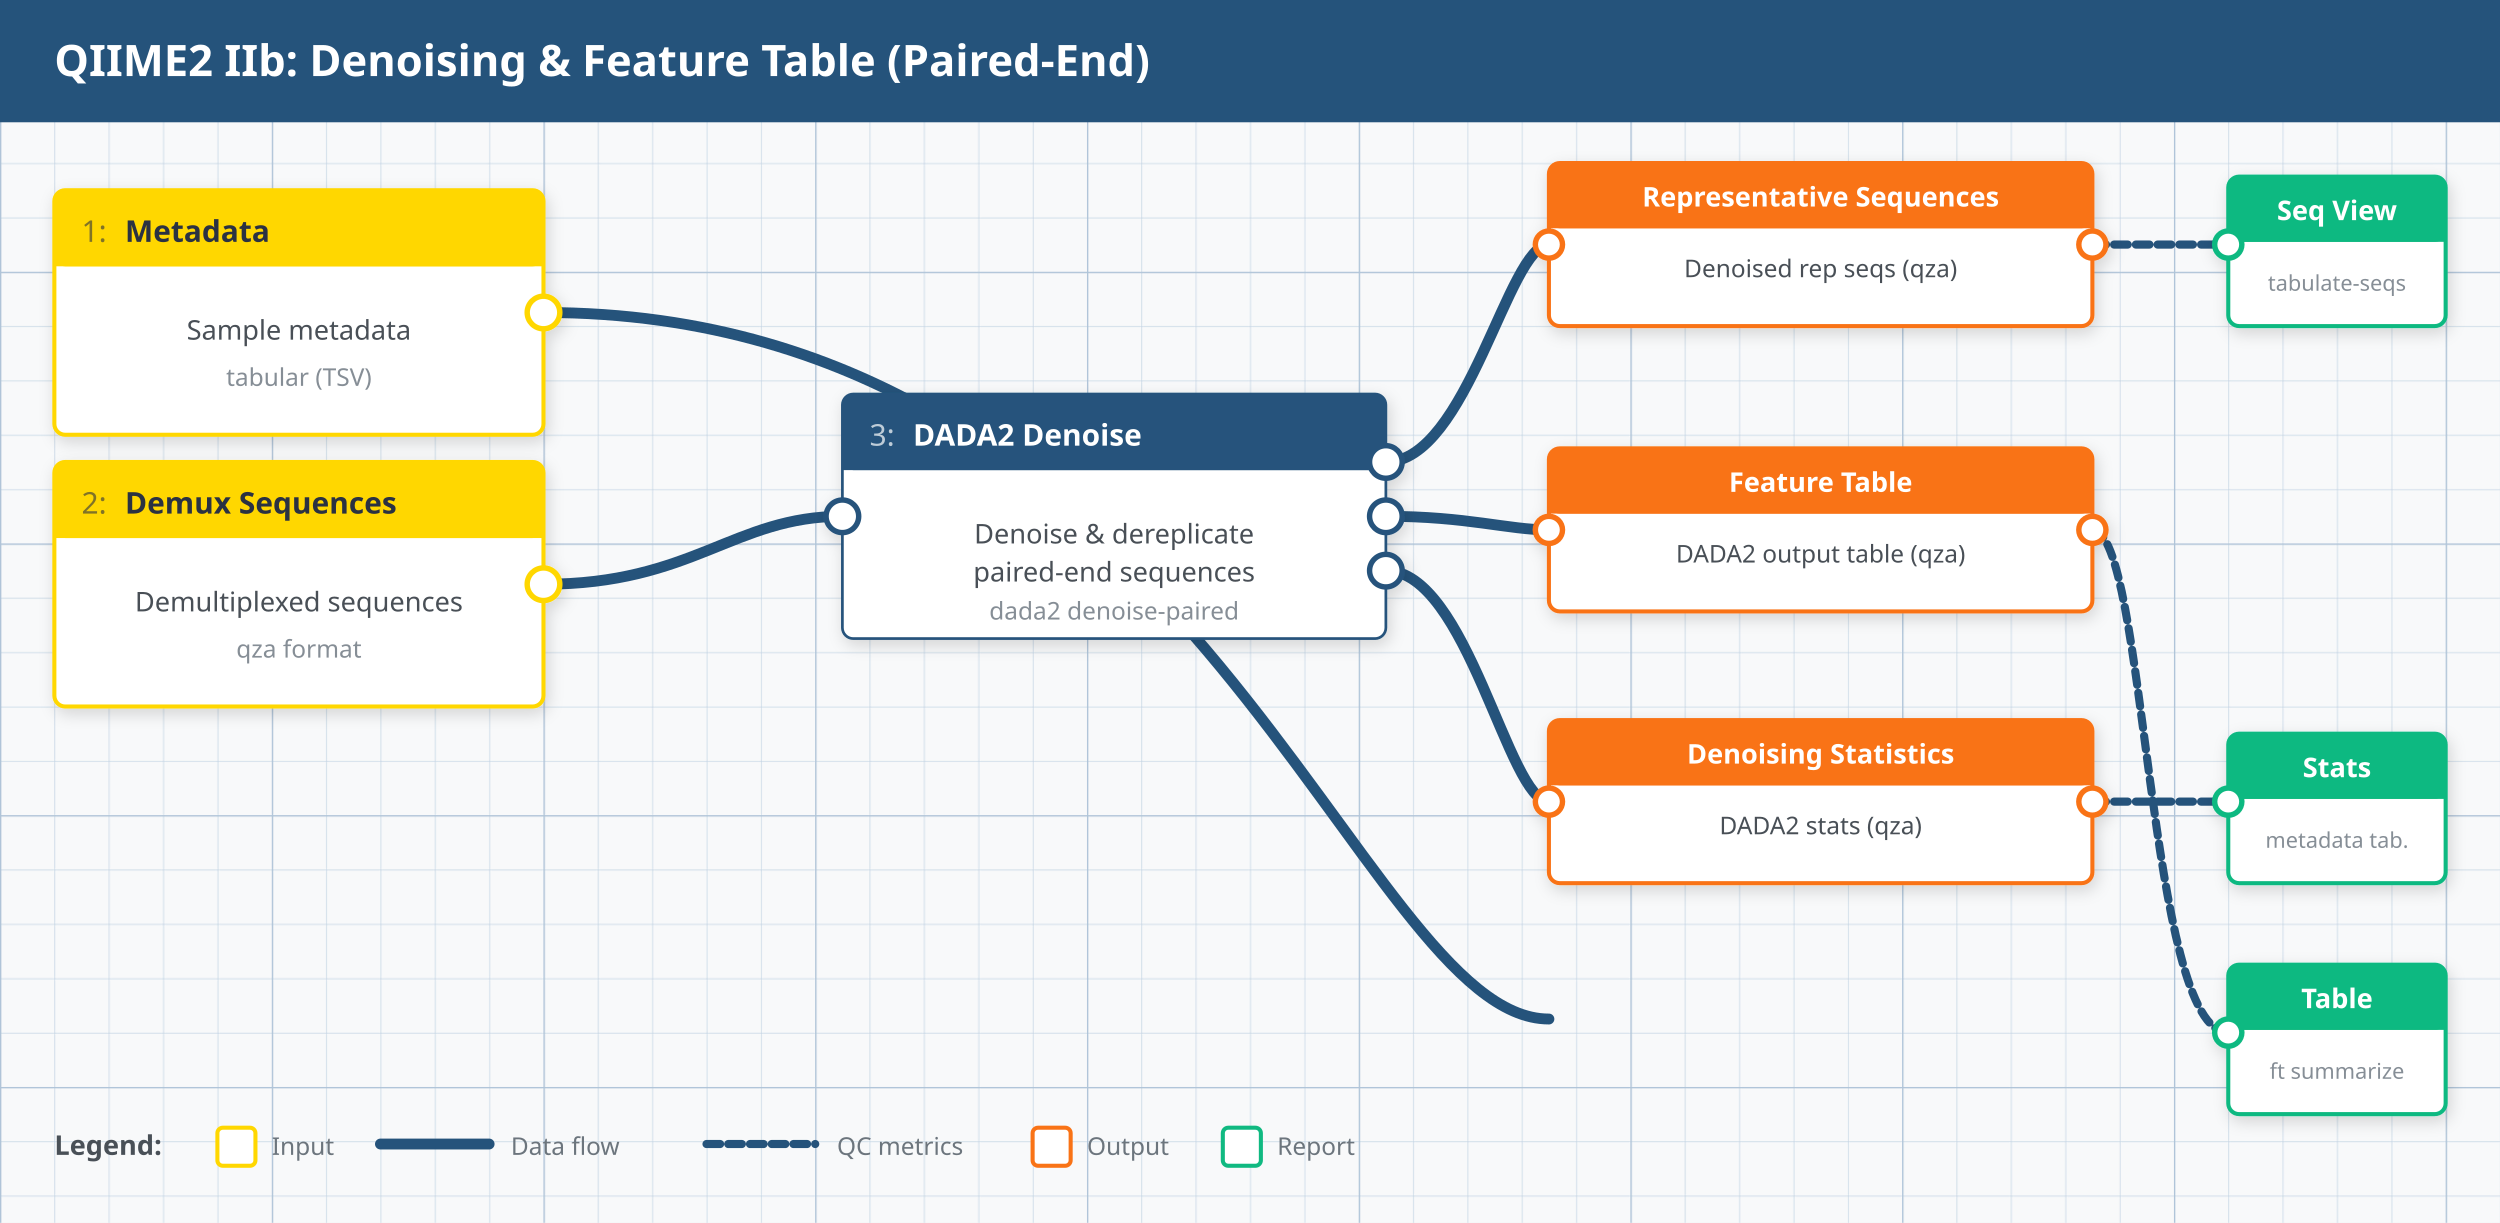
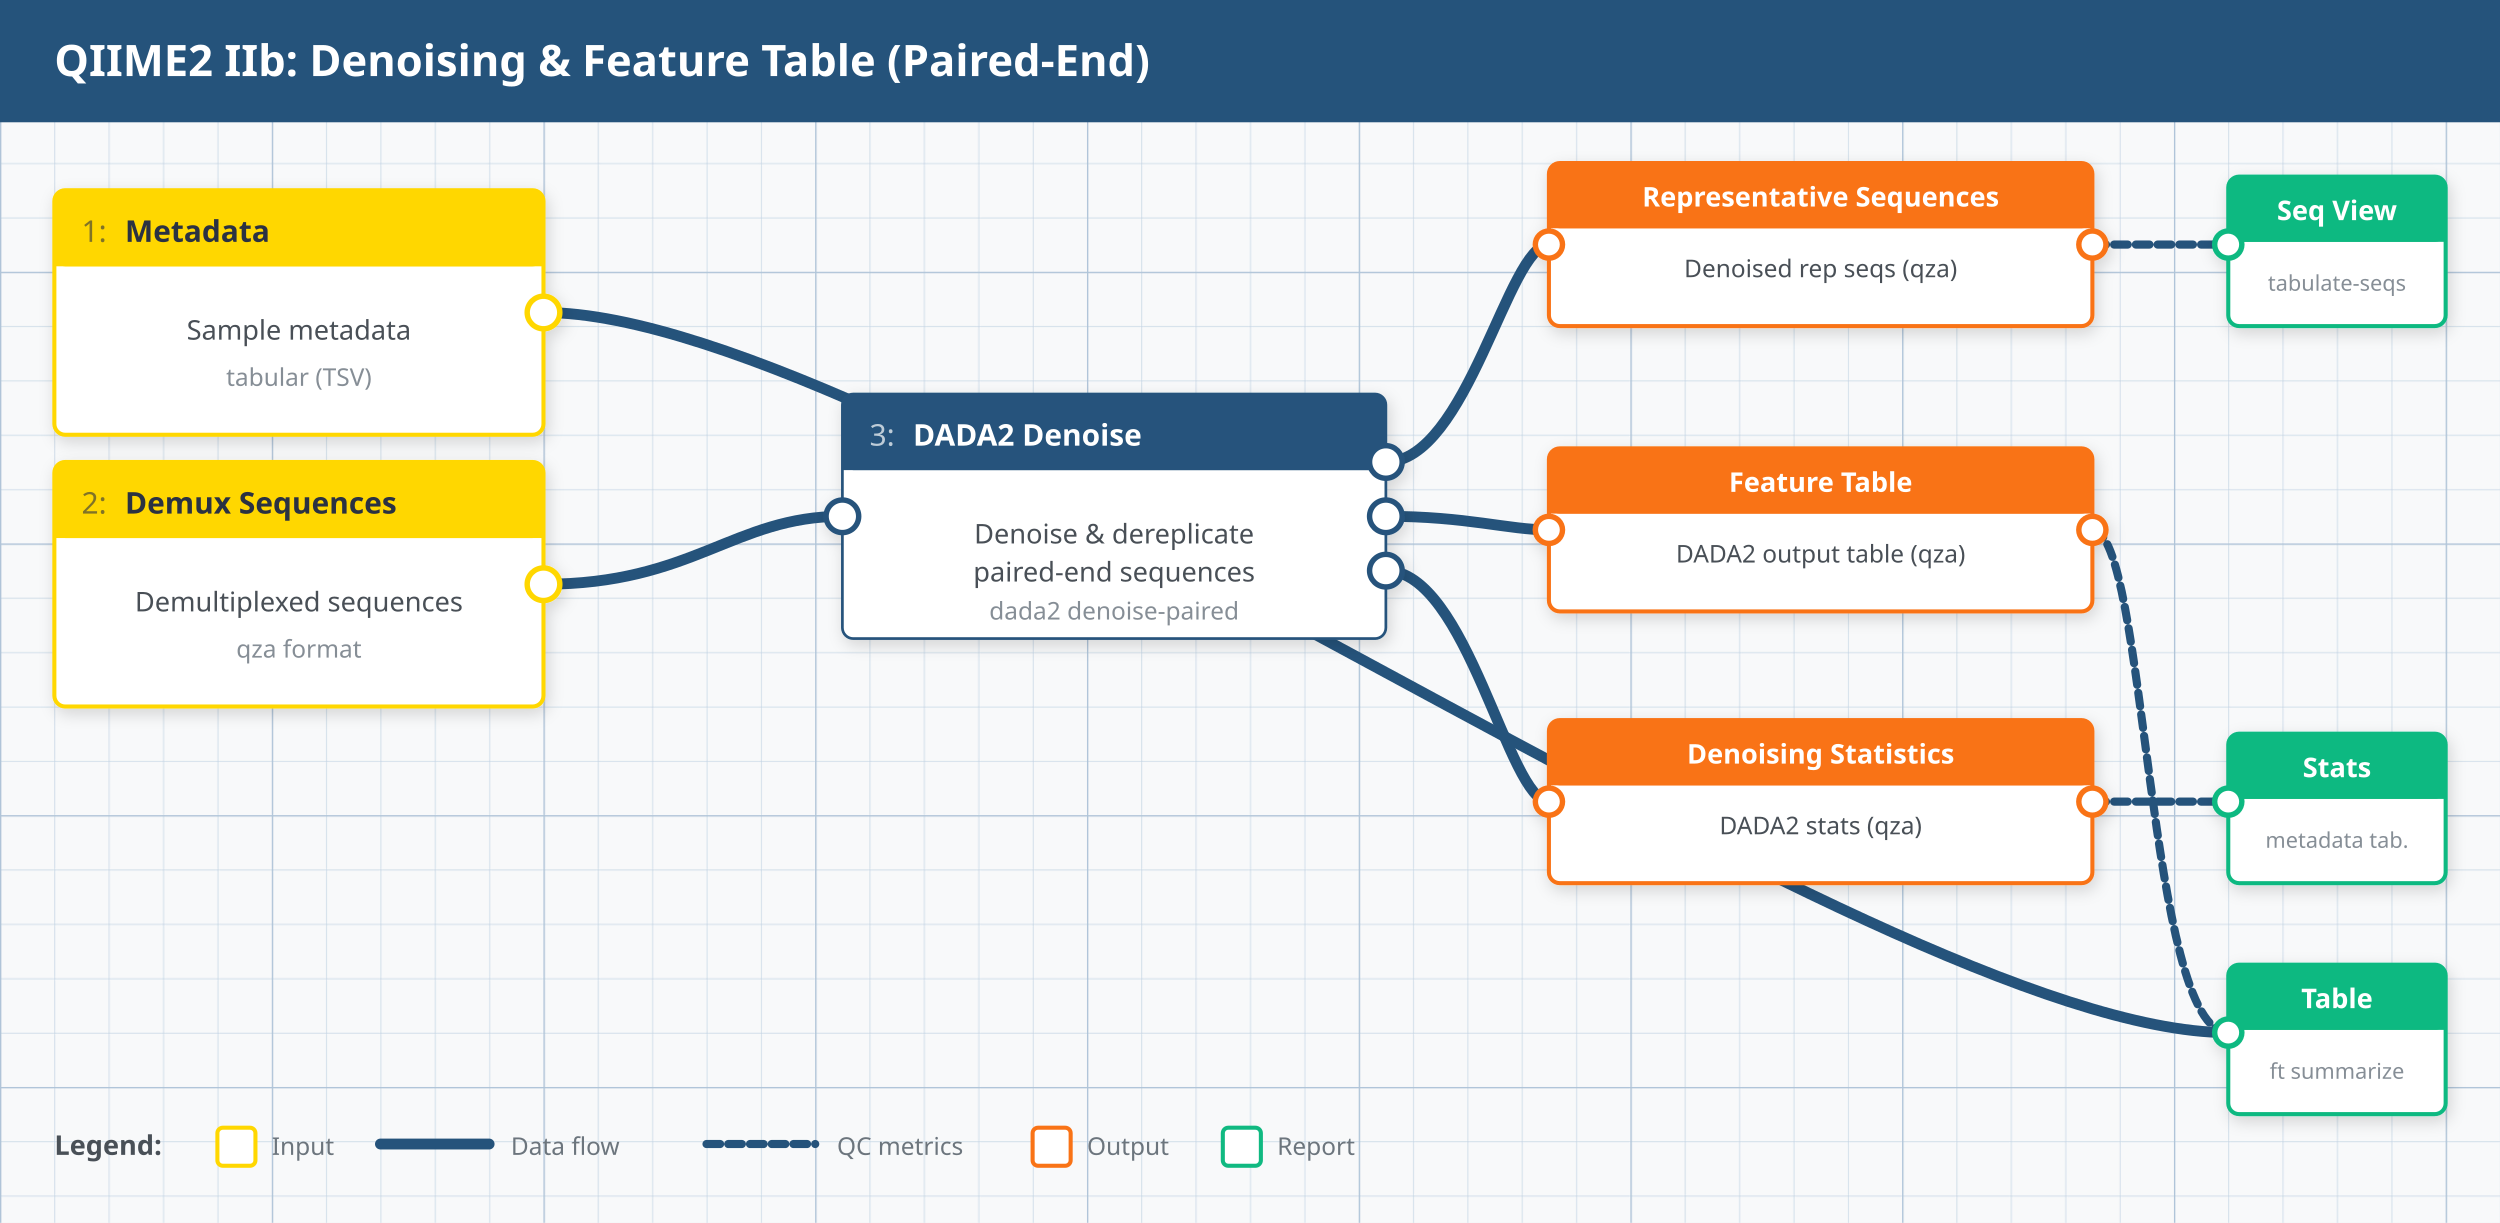
<svg xmlns="http://www.w3.org/2000/svg" viewBox="0 0 920 450" role="img" aria-label="QIIME2 IIb: Denoising and feature table creation paired-end workflow diagram">
  <defs>
    <pattern id="grid" width="20" height="20" patternUnits="userSpaceOnUse">
      <path d="M 20 0 L 0 0 0 20" fill="none" stroke="#c5d5e4" stroke-width="0.5" />
    </pattern>
    <pattern id="grid-major" width="100" height="100" patternUnits="userSpaceOnUse">
      <rect width="100" height="100" fill="url(#grid)" />
      <path d="M 100 0 L 0 0 0 100" fill="none" stroke="#b0c4d8" stroke-width="1" />
    </pattern>
    <style>
      .connection { stroke: #25537b; stroke-width: 4; fill: none; stroke-linecap: round; }
      .connection-qc { stroke: #25537b; stroke-width: 3; fill: none; stroke-linecap: round; stroke-dasharray: 5 3; }
      .node-card { filter: drop-shadow(1px 2px 3px rgba(0,0,0,0.15)); }
    </style>
  </defs>
  <rect width="920" height="450" fill="#f8f9fa" />
  <rect width="920" height="450" fill="url(#grid-major)" />
  <rect x="0" y="0" width="920" height="45" fill="#25537b" />
  <text x="20" y="28" font-family="system-ui, sans-serif" font-size="16" font-weight="600" fill="white">QIIME2 IIb: Denoising &amp; Feature Table (Paired-End)</text>
-   <path class="connection" d="M 200 115 C 440 115, 500 375, 570 375" />
+   <path class="connection" d="M 200 115 C 330 115, 690 380, 820 380" />
  <path class="connection" d="M 200 215 C 255 215, 270 190, 310 190" />
  <path class="connection" d="M 510 170 C 540 170, 555 90, 570 90" />
  <path class="connection" d="M 510 190 C 540 190, 555 195, 570 195" />
  <path class="connection" d="M 510 210 C 540 210, 555 295, 570 295" />
  <path class="connection-qc" d="M 770 90 C 800 90, 810 90, 820 90" />
  <path class="connection-qc" d="M 770 295 C 800 295, 810 295, 820 295" />
  <path class="connection-qc" d="M 770 195 C 790 195, 790 380, 820 380" />
  <g class="node-card" transform="translate(20, 70)">
    <rect width="180" height="90" rx="4" fill="white" stroke="#ffd700" stroke-width="1.5" />
    <rect width="180" height="28" rx="4" fill="#ffd700" />
    <rect x="0" y="24" width="180" height="4" fill="#ffd700" />
    <text x="10" y="19" font-family="system-ui, sans-serif" font-size="11" fill="rgba(44,49,67,0.6)">1:</text>
    <text x="26" y="19" font-family="system-ui, sans-serif" font-size="11" font-weight="600" fill="#2C3143">Metadata</text>
    <text x="90" y="55" text-anchor="middle" font-family="system-ui, sans-serif" font-size="10" fill="#495057">Sample metadata</text>
    <text x="90" y="72" text-anchor="middle" font-family="system-ui, sans-serif" font-size="9" fill="#868e96">tabular (TSV)</text>
    <circle cx="180" cy="45" r="6" fill="white" stroke="#ffd700" stroke-width="2" />
  </g>
  <g class="node-card" transform="translate(20, 170)">
    <rect width="180" height="90" rx="4" fill="white" stroke="#ffd700" stroke-width="1.5" />
    <rect width="180" height="28" rx="4" fill="#ffd700" />
    <rect x="0" y="24" width="180" height="4" fill="#ffd700" />
    <text x="10" y="19" font-family="system-ui, sans-serif" font-size="11" fill="rgba(44,49,67,0.6)">2:</text>
    <text x="26" y="19" font-family="system-ui, sans-serif" font-size="11" font-weight="600" fill="#2C3143">Demux Sequences</text>
    <text x="90" y="55" text-anchor="middle" font-family="system-ui, sans-serif" font-size="10" fill="#495057">Demultiplexed sequences</text>
    <text x="90" y="72" text-anchor="middle" font-family="system-ui, sans-serif" font-size="9" fill="#868e96">qza format</text>
    <circle cx="180" cy="45" r="6" fill="white" stroke="#ffd700" stroke-width="2" />
  </g>
  <g class="node-card" transform="translate(310, 145)">
    <rect width="200" height="90" rx="4" fill="white" stroke="#25537b" stroke-width="1" />
    <rect width="200" height="28" rx="4" fill="#25537b" />
    <rect x="0" y="24" width="200" height="4" fill="#25537b" />
    <text x="10" y="19" font-family="system-ui, sans-serif" font-size="11" fill="rgba(255,255,255,0.7)">3:</text>
    <text x="26" y="19" font-family="system-ui, sans-serif" font-size="11" font-weight="600" fill="white">DADA2 Denoise</text>
    <text x="100" y="55" text-anchor="middle" font-family="system-ui, sans-serif" font-size="10" fill="#495057">Denoise &amp; dereplicate</text>
    <text x="100" y="69" text-anchor="middle" font-family="system-ui, sans-serif" font-size="10" fill="#495057">paired-end sequences</text>
    <text x="100" y="83" text-anchor="middle" font-family="system-ui, sans-serif" font-size="9" fill="#868e96">dada2 denoise-paired</text>
    <circle cx="0" cy="45" r="6" fill="white" stroke="#25537b" stroke-width="2" />
    <circle cx="200" cy="25" r="6" fill="white" stroke="#25537b" stroke-width="2" />
    <circle cx="200" cy="45" r="6" fill="white" stroke="#25537b" stroke-width="2" />
    <circle cx="200" cy="65" r="6" fill="white" stroke="#25537b" stroke-width="2" />
  </g>
  <g class="node-card" transform="translate(570, 60)">
    <rect width="200" height="60" rx="4" fill="white" stroke="#f97316" stroke-width="1.5" />
    <rect width="200" height="24" rx="4" fill="#f97316" />
    <rect x="0" y="20" width="200" height="4" fill="#f97316" />
    <text x="100" y="16" text-anchor="middle" font-family="system-ui, sans-serif" font-size="10" font-weight="600" fill="white">Representative Sequences</text>
    <text x="100" y="42" text-anchor="middle" font-family="system-ui, sans-serif" font-size="9" fill="#495057">Denoised rep seqs (qza)</text>
    <circle cx="0" cy="30" r="5" fill="white" stroke="#f97316" stroke-width="2" />
    <circle cx="200" cy="30" r="5" fill="white" stroke="#f97316" stroke-width="2" />
  </g>
  <g class="node-card" transform="translate(570, 165)">
    <rect width="200" height="60" rx="4" fill="white" stroke="#f97316" stroke-width="1.5" />
    <rect width="200" height="24" rx="4" fill="#f97316" />
    <rect x="0" y="20" width="200" height="4" fill="#f97316" />
    <text x="100" y="16" text-anchor="middle" font-family="system-ui, sans-serif" font-size="10" font-weight="600" fill="white">Feature Table</text>
    <text x="100" y="42" text-anchor="middle" font-family="system-ui, sans-serif" font-size="9" fill="#495057">DADA2 output table (qza)</text>
    <circle cx="0" cy="30" r="5" fill="white" stroke="#f97316" stroke-width="2" />
    <circle cx="200" cy="30" r="5" fill="white" stroke="#f97316" stroke-width="2" />
  </g>
  <g class="node-card" transform="translate(570, 265)">
    <rect width="200" height="60" rx="4" fill="white" stroke="#f97316" stroke-width="1.5" />
    <rect width="200" height="24" rx="4" fill="#f97316" />
    <rect x="0" y="20" width="200" height="4" fill="#f97316" />
    <text x="100" y="16" text-anchor="middle" font-family="system-ui, sans-serif" font-size="10" font-weight="600" fill="white">Denoising Statistics</text>
    <text x="100" y="42" text-anchor="middle" font-family="system-ui, sans-serif" font-size="9" fill="#495057">DADA2 stats (qza)</text>
    <circle cx="0" cy="30" r="5" fill="white" stroke="#f97316" stroke-width="2" />
    <circle cx="200" cy="30" r="5" fill="white" stroke="#f97316" stroke-width="2" />
  </g>
  <g class="node-card" transform="translate(820, 65)">
    <rect width="80" height="55" rx="4" fill="white" stroke="#10b981" stroke-width="1.5" />
    <rect width="80" height="24" rx="4" fill="#10b981" />
    <rect x="0" y="20" width="80" height="4" fill="#10b981" />
    <text x="40" y="16" text-anchor="middle" font-family="system-ui, sans-serif" font-size="10" font-weight="600" fill="white">Seq View</text>
    <text x="40" y="42" text-anchor="middle" font-family="system-ui, sans-serif" font-size="8" fill="#868e96">tabulate-seqs</text>
    <circle cx="0" cy="25" r="5" fill="white" stroke="#10b981" stroke-width="2" />
  </g>
  <g class="node-card" transform="translate(820, 270)">
    <rect width="80" height="55" rx="4" fill="white" stroke="#10b981" stroke-width="1.5" />
    <rect width="80" height="24" rx="4" fill="#10b981" />
    <rect x="0" y="20" width="80" height="4" fill="#10b981" />
    <text x="40" y="16" text-anchor="middle" font-family="system-ui, sans-serif" font-size="10" font-weight="600" fill="white">Stats</text>
    <text x="40" y="42" text-anchor="middle" font-family="system-ui, sans-serif" font-size="8" fill="#868e96">metadata tab.</text>
    <circle cx="0" cy="25" r="5" fill="white" stroke="#10b981" stroke-width="2" />
  </g>
  <g class="node-card" transform="translate(820, 355)">
    <rect width="80" height="55" rx="4" fill="white" stroke="#10b981" stroke-width="1.5" />
    <rect width="80" height="24" rx="4" fill="#10b981" />
    <rect x="0" y="20" width="80" height="4" fill="#10b981" />
    <text x="40" y="16" text-anchor="middle" font-family="system-ui, sans-serif" font-size="10" font-weight="600" fill="white">Table</text>
    <text x="40" y="42" text-anchor="middle" font-family="system-ui, sans-serif" font-size="8" fill="#868e96">ft summarize</text>
    <circle cx="0" cy="25" r="5" fill="white" stroke="#10b981" stroke-width="2" />
  </g>
  <g transform="translate(20, 425)">
    <text x="0" y="0" font-family="system-ui, sans-serif" font-size="10" font-weight="600" fill="#495057">Legend:</text>
    <rect x="60" y="-10" width="14" height="14" rx="2" fill="white" stroke="#ffd700" stroke-width="1.5" />
    <text x="80" y="0" font-family="system-ui, sans-serif" font-size="9" fill="#6c757d">Input</text>
    <line x1="120" y1="-4" x2="160" y2="-4" stroke="#25537b" stroke-width="4" stroke-linecap="round" />
    <text x="168" y="0" font-family="system-ui, sans-serif" font-size="9" fill="#6c757d">Data flow</text>
    <line x1="240" y1="-4" x2="280" y2="-4" stroke="#25537b" stroke-width="3" stroke-linecap="round" stroke-dasharray="5 3" />
    <text x="288" y="0" font-family="system-ui, sans-serif" font-size="9" fill="#6c757d">QC metrics</text>
    <rect x="360" y="-10" width="14" height="14" rx="2" fill="white" stroke="#f97316" stroke-width="1.5" />
    <text x="380" y="0" font-family="system-ui, sans-serif" font-size="9" fill="#6c757d">Output</text>
    <rect x="430" y="-10" width="14" height="14" rx="2" fill="white" stroke="#10b981" stroke-width="1.5" />
    <text x="450" y="0" font-family="system-ui, sans-serif" font-size="9" fill="#6c757d">Report</text>
  </g>
</svg>
